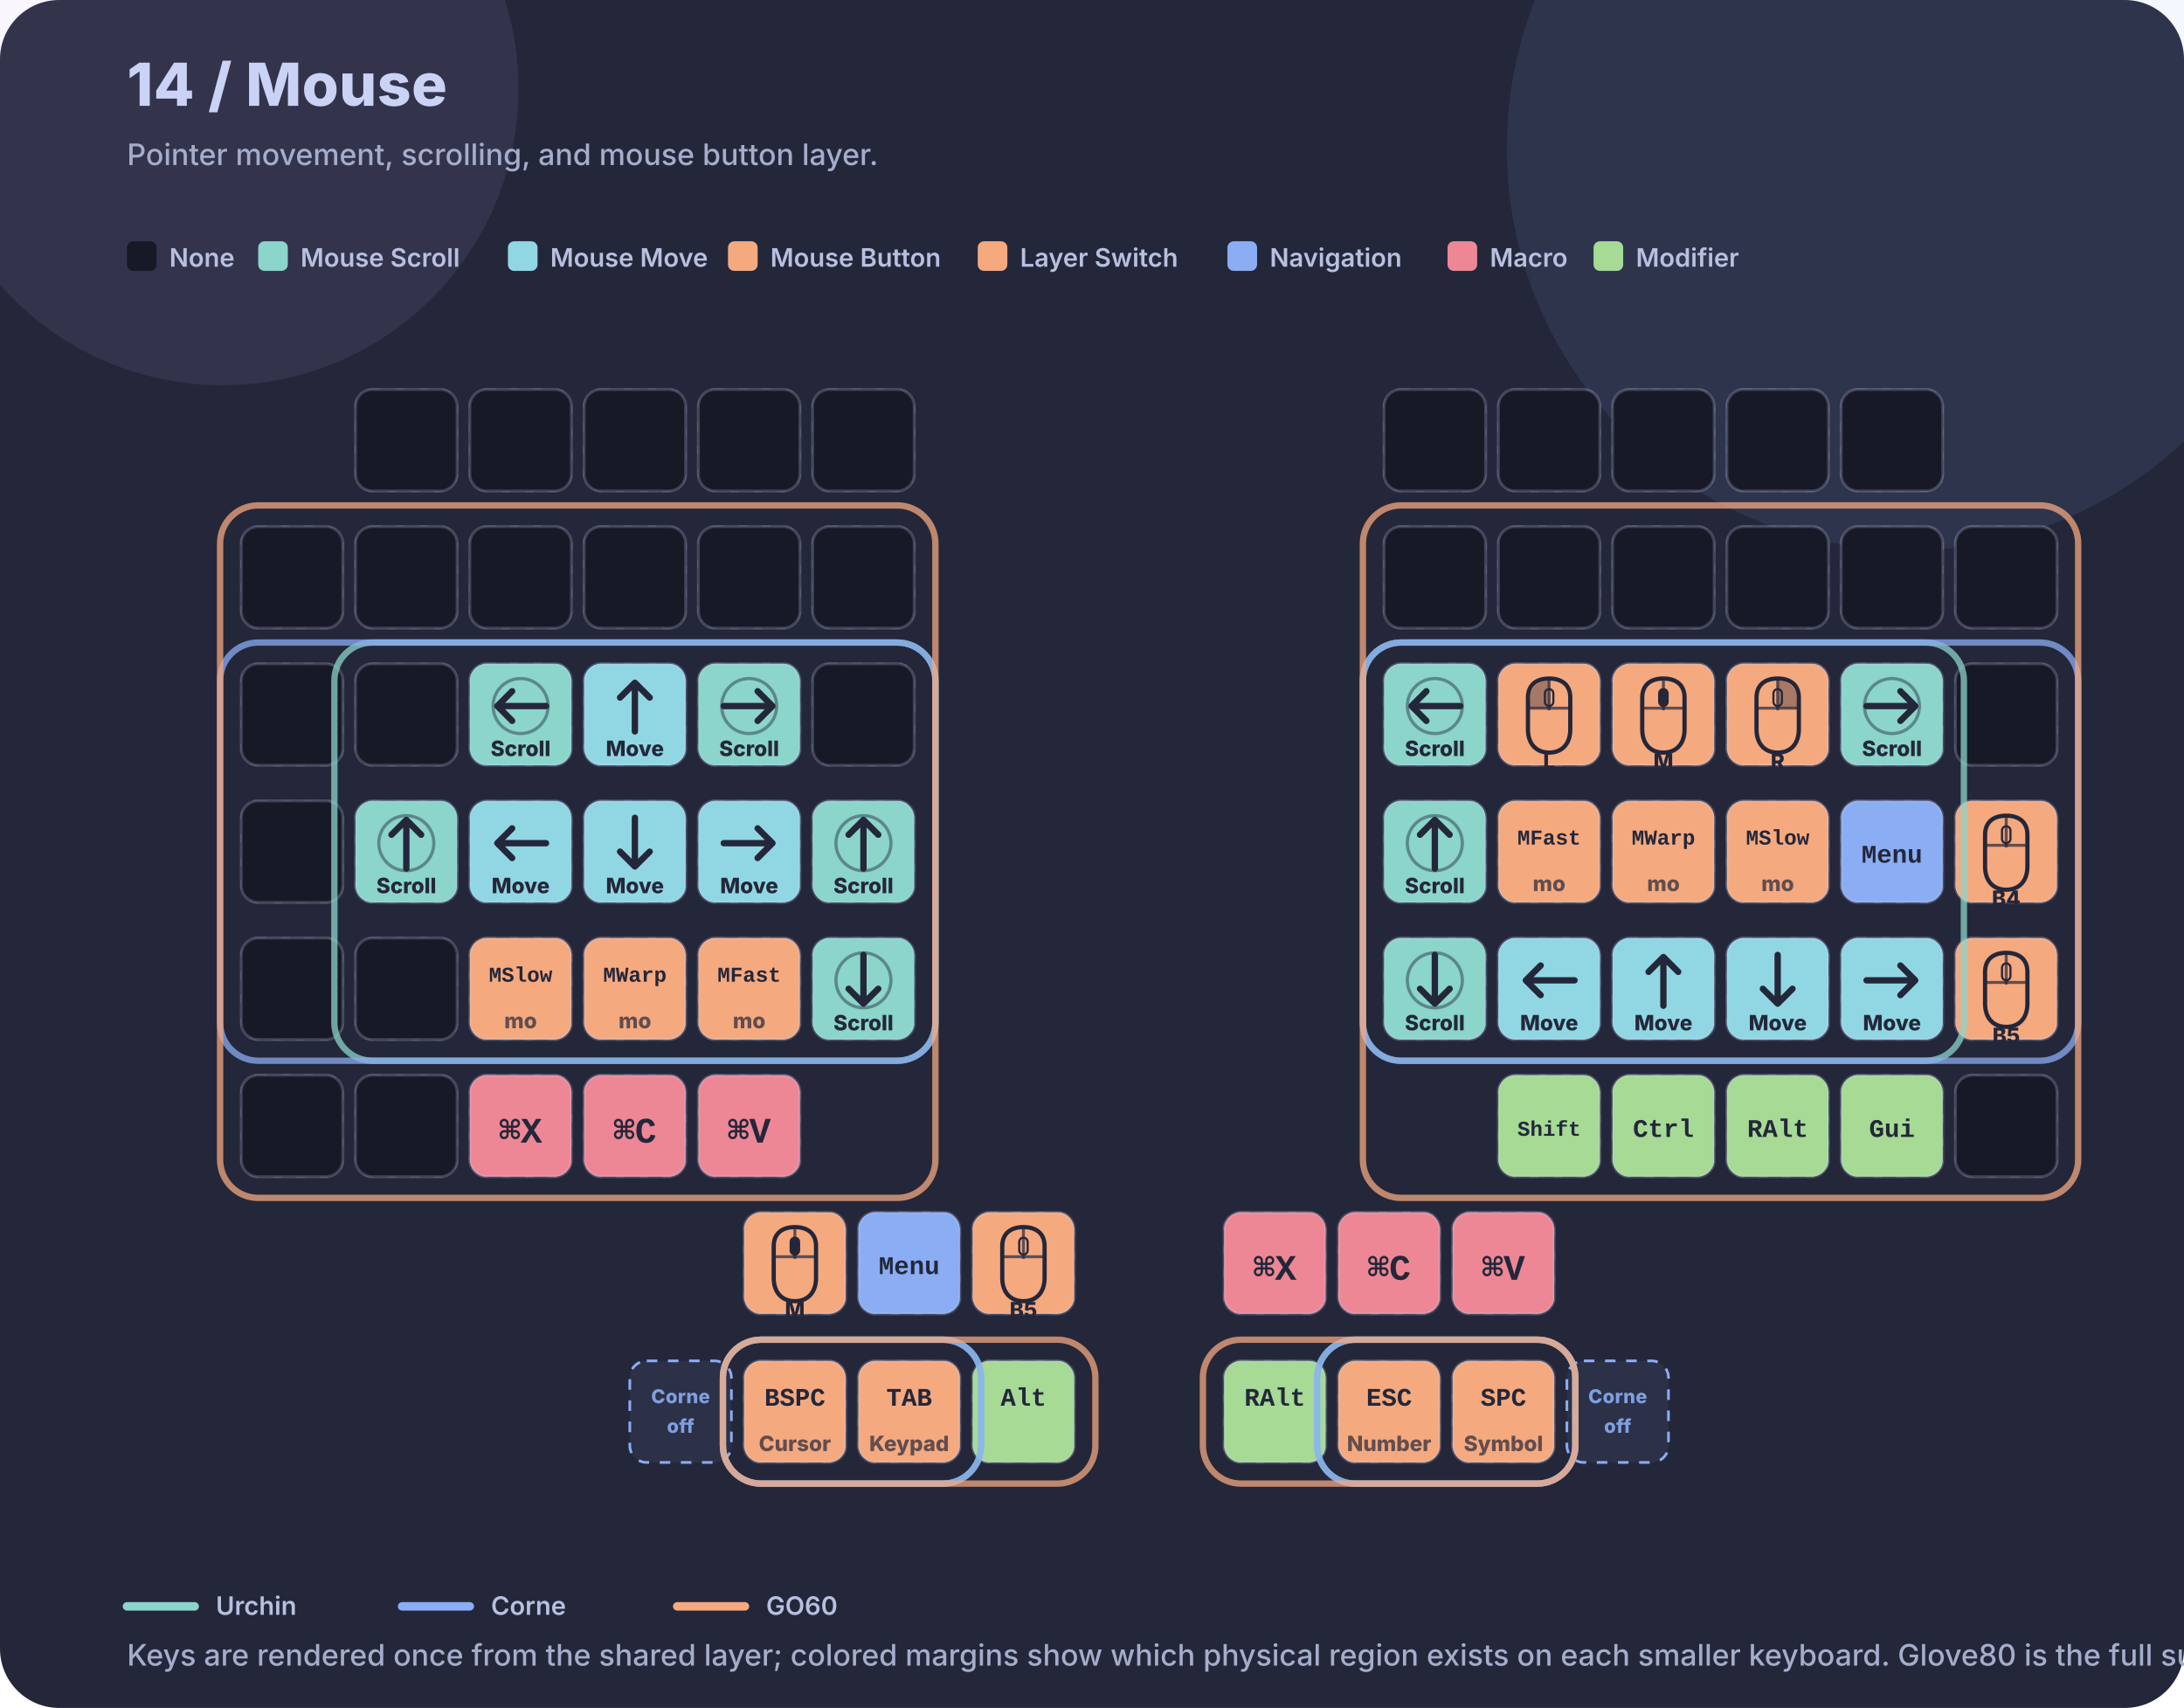
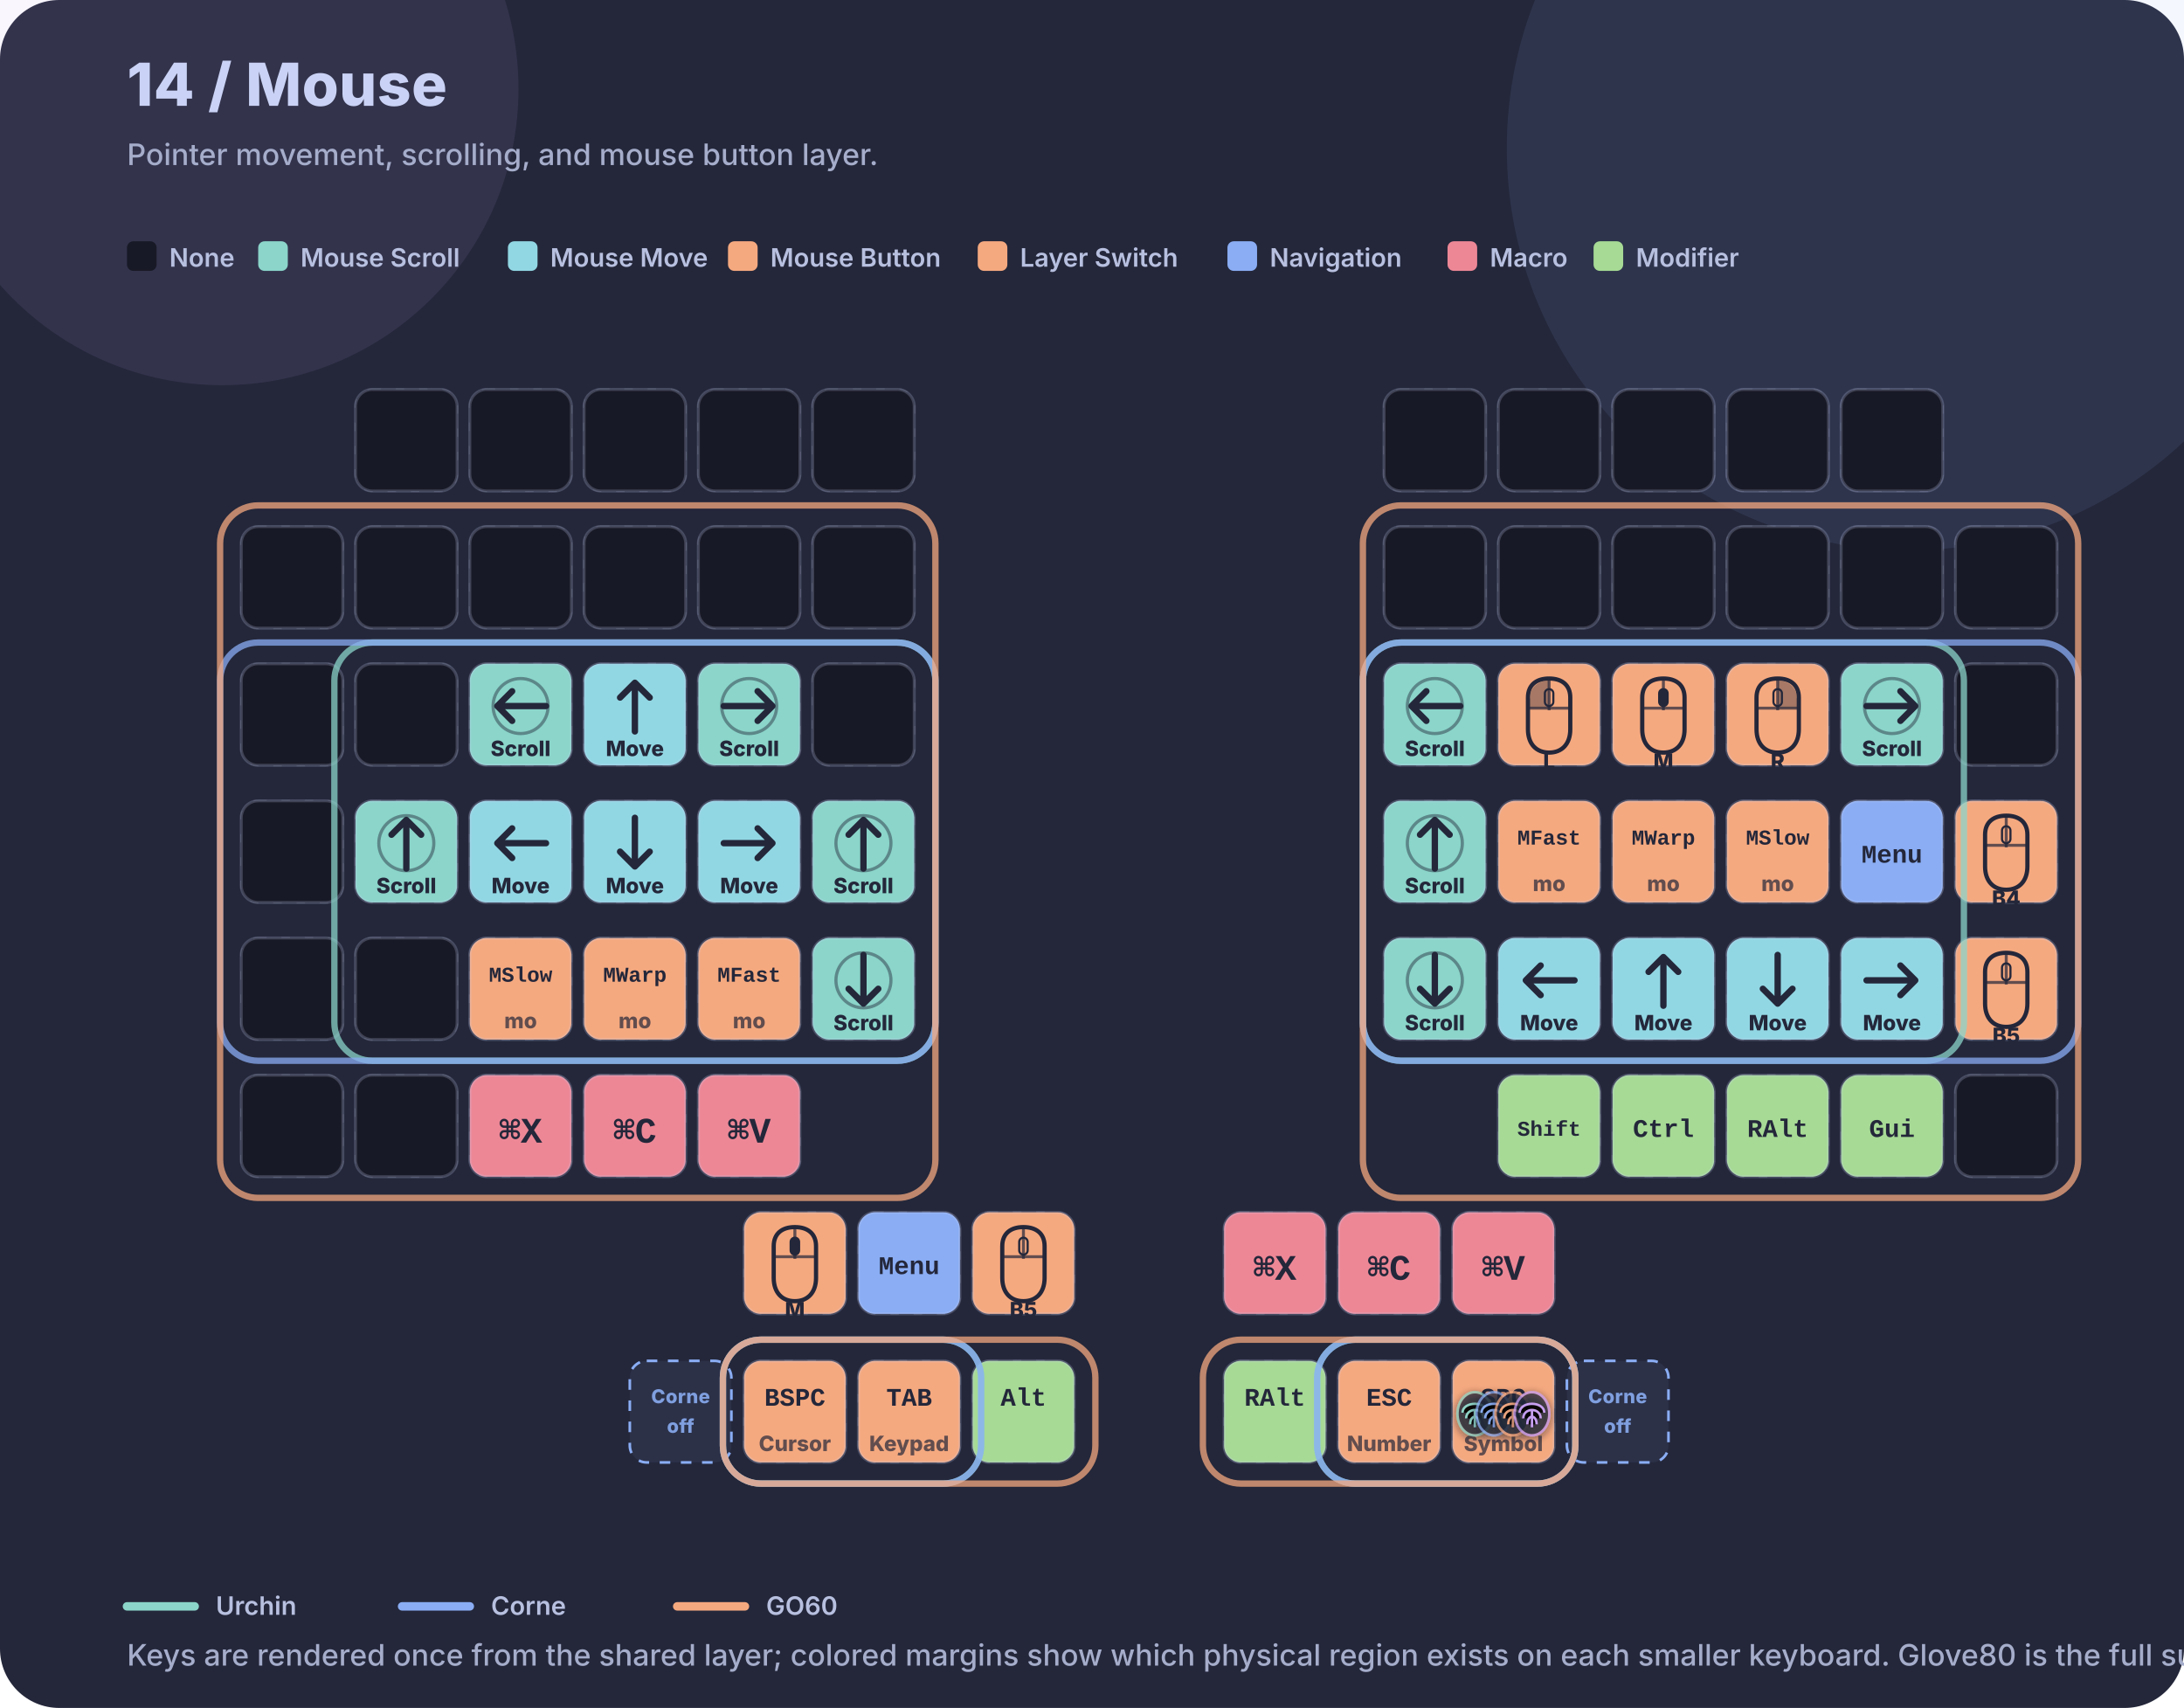
<svg xmlns="http://www.w3.org/2000/svg" width="1032" height="807" viewBox="0 0 1032 807" role="img" aria-labelledby="title desc">
  <style>
    .title { font: 800 28px Inter, Avenir Next, Segoe UI, sans-serif; fill: #cad3f5; letter-spacing: .2px; }
    .subtitle { font: 500 14px Inter, Avenir Next, Segoe UI, sans-serif; fill: #a5adcb; }
    .legend-text { font: 600 12px Inter, Avenir Next, Segoe UI, sans-serif; fill: #b8c0e0; }
    .tap { font-family: Berkeley Mono, SFMono-Regular, Consolas, Liberation Mono, monospace; font-weight: 800; text-anchor: middle; dominant-baseline: central; }
    .tap.transparent { font-size: 16px; fill: #6e738d; }
    .hold { font: 800 10px Inter, Avenir Next, Segoe UI, sans-serif; text-anchor: middle; dominant-baseline: central; }
    .key { stroke: rgba(202,211,245,.22); stroke-width: 1.4; }
    .ghost-key { fill: transparent; stroke: rgba(202,211,245,.13); stroke-width: 1; stroke-dasharray: 4 7; }
    .corne-disabled-thumb rect { fill: rgba(138,173,244,.08); stroke: #8aadf4; stroke-width: 1.25; stroke-dasharray: 5 5; }
    .corne-disabled-thumb text { font: 800 9px Inter, Avenir Next, Segoe UI, sans-serif; fill: #8aadf4; text-anchor: middle; letter-spacing: .15px; opacity: .88; }
    .keyboard-boundary { fill: transparent; stroke-width: 3; opacity: .74; }
    .layer-activator { opacity: .96; filter: drop-shadow(0 1px 2px rgba(24,25,38,.8)); }
    .layer-activator * { stroke: #24273a; stroke-width: 1.15; }
    .outline-legend-line { stroke-width: 4; stroke-linecap: round; }
    .shortcut path { fill: none; stroke: #8bd5ca; stroke-width: 1.2; opacity: .62; stroke-linecap: round; }
    .shortcut circle { fill: #8bd5ca; stroke: #24273a; stroke-width: 1.5; }
    .shortcut rect { fill: #181926; stroke: #8bd5ca; stroke-width: 1.2; }
    .shortcut text { font: 800 11px Inter, Avenir Next, Segoe UI, sans-serif; fill: #cad3f5; text-anchor: middle; letter-spacing: .2px; }
  </style>
  <rect x="0" y="0" width="1032" height="807" rx="28" fill="#24273a" />
  <circle cx="105" cy="42" r="140" fill="#c6a0f6" opacity="0.10" />
  <circle cx="902" cy="70" r="190" fill="#8aadf4" opacity="0.10" />
  <text x="60" y="50" class="title">14 / Mouse</text>
  <text x="60" y="78" class="subtitle">Pointer movement, scrolling, and mouse button layer.</text>
  <rect x="60" y="114" width="14" height="14" rx="3" fill="#181926" />
  <text x="80" y="126" class="legend-text">None</text>
  <rect x="122" y="114" width="14" height="14" rx="3" fill="#8bd5ca" />
  <text x="142" y="126" class="legend-text">Mouse Scroll</text>
  <rect x="240" y="114" width="14" height="14" rx="3" fill="#91d7e3" />
  <text x="260" y="126" class="legend-text">Mouse Move</text>
  <rect x="344" y="114" width="14" height="14" rx="3" fill="#f5a97f" />
  <text x="364" y="126" class="legend-text">Mouse Button</text>
  <rect x="462" y="114" width="14" height="14" rx="3" fill="#f5a97f" />
  <text x="482" y="126" class="legend-text">Layer Switch</text>
  <rect x="580" y="114" width="14" height="14" rx="3" fill="#8aadf4" />
  <text x="600" y="126" class="legend-text">Navigation</text>
  <rect x="684" y="114" width="14" height="14" rx="3" fill="#ed8796" />
  <text x="704" y="126" class="legend-text">Macro</text>
  <rect x="753" y="114" width="14" height="14" rx="3" fill="#a6da95" />
  <text x="773" y="126" class="legend-text">Modifier</text>
  <g transform="translate(60 184)">
    <rect class="ghost-key" x="108" y="0" width="48" height="48" rx="8" />
    <rect class="ghost-key" x="162" y="0" width="48" height="48" rx="8" />
    <rect class="ghost-key" x="216" y="0" width="48" height="48" rx="8" />
    <rect class="ghost-key" x="270" y="0" width="48" height="48" rx="8" />
    <rect class="ghost-key" x="324" y="0" width="48" height="48" rx="8" />
    <rect class="ghost-key" x="594" y="0" width="48" height="48" rx="8" />
    <rect class="ghost-key" x="648" y="0" width="48" height="48" rx="8" />
    <rect class="ghost-key" x="702" y="0" width="48" height="48" rx="8" />
    <rect class="ghost-key" x="756" y="0" width="48" height="48" rx="8" />
    <rect class="ghost-key" x="810" y="0" width="48" height="48" rx="8" />
    <rect class="ghost-key" x="54" y="64.8" width="48" height="48" rx="8" />
    <rect class="ghost-key" x="108" y="64.8" width="48" height="48" rx="8" />
    <rect class="ghost-key" x="162" y="64.8" width="48" height="48" rx="8" />
    <rect class="ghost-key" x="216" y="64.8" width="48" height="48" rx="8" />
    <rect class="ghost-key" x="270" y="64.8" width="48" height="48" rx="8" />
    <rect class="ghost-key" x="324" y="64.8" width="48" height="48" rx="8" />
    <rect class="ghost-key" x="594" y="64.8" width="48" height="48" rx="8" />
    <rect class="ghost-key" x="648" y="64.8" width="48" height="48" rx="8" />
    <rect class="ghost-key" x="702" y="64.8" width="48" height="48" rx="8" />
    <rect class="ghost-key" x="756" y="64.8" width="48" height="48" rx="8" />
    <rect class="ghost-key" x="810" y="64.8" width="48" height="48" rx="8" />
    <rect class="ghost-key" x="864" y="64.8" width="48" height="48" rx="8" />
    <rect class="ghost-key" x="54" y="129.6" width="48" height="48" rx="8" />
    <rect class="ghost-key" x="108" y="129.6" width="48" height="48" rx="8" />
    <rect class="ghost-key" x="162" y="129.6" width="48" height="48" rx="8" />
    <rect class="ghost-key" x="216" y="129.6" width="48" height="48" rx="8" />
    <rect class="ghost-key" x="270" y="129.6" width="48" height="48" rx="8" />
    <rect class="ghost-key" x="324" y="129.6" width="48" height="48" rx="8" />
    <rect class="ghost-key" x="594" y="129.6" width="48" height="48" rx="8" />
    <rect class="ghost-key" x="648" y="129.6" width="48" height="48" rx="8" />
    <rect class="ghost-key" x="702" y="129.6" width="48" height="48" rx="8" />
    <rect class="ghost-key" x="756" y="129.6" width="48" height="48" rx="8" />
    <rect class="ghost-key" x="810" y="129.6" width="48" height="48" rx="8" />
    <rect class="ghost-key" x="864" y="129.6" width="48" height="48" rx="8" />
    <rect class="ghost-key" x="54" y="194.4" width="48" height="48" rx="8" />
    <rect class="ghost-key" x="108" y="194.4" width="48" height="48" rx="8" />
    <rect class="ghost-key" x="162" y="194.4" width="48" height="48" rx="8" />
    <rect class="ghost-key" x="216" y="194.4" width="48" height="48" rx="8" />
    <rect class="ghost-key" x="270" y="194.4" width="48" height="48" rx="8" />
    <rect class="ghost-key" x="324" y="194.4" width="48" height="48" rx="8" />
    <rect class="ghost-key" x="594" y="194.4" width="48" height="48" rx="8" />
    <rect class="ghost-key" x="648" y="194.4" width="48" height="48" rx="8" />
    <rect class="ghost-key" x="702" y="194.4" width="48" height="48" rx="8" />
    <rect class="ghost-key" x="756" y="194.4" width="48" height="48" rx="8" />
    <rect class="ghost-key" x="810" y="194.4" width="48" height="48" rx="8" />
    <rect class="ghost-key" x="864" y="194.4" width="48" height="48" rx="8" />
    <rect class="ghost-key" x="54" y="259.2" width="48" height="48" rx="8" />
    <rect class="ghost-key" x="108" y="259.2" width="48" height="48" rx="8" />
    <rect class="ghost-key" x="162" y="259.2" width="48" height="48" rx="8" />
    <rect class="ghost-key" x="216" y="259.2" width="48" height="48" rx="8" />
    <rect class="ghost-key" x="270" y="259.2" width="48" height="48" rx="8" />
    <rect class="ghost-key" x="324" y="259.2" width="48" height="48" rx="8" />
    <rect class="ghost-key" x="291.6" y="388.8" width="48" height="48" rx="8" />
    <rect class="ghost-key" x="345.6" y="388.8" width="48" height="48" rx="8" />
    <rect class="ghost-key" x="399.6" y="388.8" width="48" height="48" rx="8" />
    <rect class="ghost-key" x="518.4" y="388.8" width="48" height="48" rx="8" />
    <rect class="ghost-key" x="572.4" y="388.8" width="48" height="48" rx="8" />
    <rect class="ghost-key" x="626.4" y="388.8" width="48" height="48" rx="8" />
    <rect class="ghost-key" x="594" y="259.2" width="48" height="48" rx="8" />
    <rect class="ghost-key" x="648" y="259.2" width="48" height="48" rx="8" />
    <rect class="ghost-key" x="702" y="259.2" width="48" height="48" rx="8" />
    <rect class="ghost-key" x="756" y="259.2" width="48" height="48" rx="8" />
    <rect class="ghost-key" x="810" y="259.2" width="48" height="48" rx="8" />
    <rect class="ghost-key" x="864" y="259.2" width="48" height="48" rx="8" />
    <rect class="ghost-key" x="54" y="324" width="48" height="48" rx="8" />
    <rect class="ghost-key" x="108" y="324" width="48" height="48" rx="8" />
    <rect class="ghost-key" x="162" y="324" width="48" height="48" rx="8" />
    <rect class="ghost-key" x="216" y="324" width="48" height="48" rx="8" />
    <rect class="ghost-key" x="270" y="324" width="48" height="48" rx="8" />
    <rect class="ghost-key" x="291.6" y="459" width="48" height="48" rx="8" />
    <rect class="ghost-key" x="345.6" y="459" width="48" height="48" rx="8" />
    <rect class="ghost-key" x="399.6" y="459" width="48" height="48" rx="8" />
    <rect class="ghost-key" x="518.4" y="459" width="48" height="48" rx="8" />
    <rect class="ghost-key" x="572.4" y="459" width="48" height="48" rx="8" />
    <rect class="ghost-key" x="626.4" y="459" width="48" height="48" rx="8" />
    <rect class="ghost-key" x="648" y="324" width="48" height="48" rx="8" />
    <rect class="ghost-key" x="702" y="324" width="48" height="48" rx="8" />
    <rect class="ghost-key" x="756" y="324" width="48" height="48" rx="8" />
    <rect class="ghost-key" x="810" y="324" width="48" height="48" rx="8" />
    <rect class="ghost-key" x="864" y="324" width="48" height="48" rx="8" />
    <g class="corne-disabled-thumb" aria-label="Corne disabled thumb key">
      <rect x="237.6" y="459" width="48" height="48" rx="8" />
      <text x="261.6" y="479">Corne</text>
      <text x="261.6" y="493">off</text>
    </g>
    <g class="corne-disabled-thumb" aria-label="Corne disabled thumb key">
      <rect x="680.4" y="459" width="48" height="48" rx="8" />
      <text x="704.4" y="479">Corne</text>
      <text x="704.4" y="493">off</text>
    </g>
    <rect class="key" x="108" y="0" width="48" height="48" rx="8" fill="#181926" />
    <rect class="key" x="162" y="0" width="48" height="48" rx="8" fill="#181926" />
    <rect class="key" x="216" y="0" width="48" height="48" rx="8" fill="#181926" />
    <rect class="key" x="270" y="0" width="48" height="48" rx="8" fill="#181926" />
    <rect class="key" x="324" y="0" width="48" height="48" rx="8" fill="#181926" />
    <rect class="key" x="594" y="0" width="48" height="48" rx="8" fill="#181926" />
    <rect class="key" x="648" y="0" width="48" height="48" rx="8" fill="#181926" />
    <rect class="key" x="702" y="0" width="48" height="48" rx="8" fill="#181926" />
    <rect class="key" x="756" y="0" width="48" height="48" rx="8" fill="#181926" />
    <rect class="key" x="810" y="0" width="48" height="48" rx="8" fill="#181926" />
    <rect class="key" x="54" y="64.8" width="48" height="48" rx="8" fill="#181926" />
    <rect class="key" x="108" y="64.8" width="48" height="48" rx="8" fill="#181926" />
    <rect class="key" x="162" y="64.8" width="48" height="48" rx="8" fill="#181926" />
    <rect class="key" x="216" y="64.8" width="48" height="48" rx="8" fill="#181926" />
    <rect class="key" x="270" y="64.8" width="48" height="48" rx="8" fill="#181926" />
    <rect class="key" x="324" y="64.8" width="48" height="48" rx="8" fill="#181926" />
    <rect class="key" x="594" y="64.8" width="48" height="48" rx="8" fill="#181926" />
    <rect class="key" x="648" y="64.8" width="48" height="48" rx="8" fill="#181926" />
    <rect class="key" x="702" y="64.8" width="48" height="48" rx="8" fill="#181926" />
    <rect class="key" x="756" y="64.8" width="48" height="48" rx="8" fill="#181926" />
    <rect class="key" x="810" y="64.8" width="48" height="48" rx="8" fill="#181926" />
    <rect class="key" x="864" y="64.8" width="48" height="48" rx="8" fill="#181926" />
    <rect class="key" x="54" y="129.6" width="48" height="48" rx="8" fill="#181926" />
    <rect class="key" x="108" y="129.6" width="48" height="48" rx="8" fill="#181926" />
    <rect class="key" x="162" y="129.6" width="48" height="48" rx="8" fill="#8bd5ca" />
    <circle cx="186" cy="149.6" r="13" fill="none" stroke="#24273a" stroke-width="1.5" opacity="0.45" />
    <path d="M 198 149.6 L 175 149.6 M 182 142.6 L 175 149.6 L 182 156.6" fill="none" stroke="#24273a" stroke-width="3" stroke-linecap="round" stroke-linejoin="round" />
    <text x="186" y="169.6" class="hold" style="fill:#24273a">Scroll</text>
    <rect class="key" x="216" y="129.6" width="48" height="48" rx="8" fill="#91d7e3" />
    <path d="M 240 161.6 L 240 138.6 M 233 145.6 L 240 138.6 L 247 145.6" fill="none" stroke="#24273a" stroke-width="3" stroke-linecap="round" stroke-linejoin="round" />
    <text x="240" y="169.6" class="hold" style="fill:#24273a">Move</text>
    <rect class="key" x="270" y="129.6" width="48" height="48" rx="8" fill="#8bd5ca" />
    <circle cx="294" cy="149.6" r="13" fill="none" stroke="#24273a" stroke-width="1.5" opacity="0.45" />
    <path d="M 282 149.6 L 305 149.6 M 298 142.6 L 305 149.6 L 298 156.6" fill="none" stroke="#24273a" stroke-width="3" stroke-linecap="round" stroke-linejoin="round" />
    <text x="294" y="169.6" class="hold" style="fill:#24273a">Scroll</text>
    <rect class="key" x="324" y="129.6" width="48" height="48" rx="8" fill="#181926" />
    <rect class="key" x="594" y="129.6" width="48" height="48" rx="8" fill="#8bd5ca" />
    <circle cx="618" cy="149.6" r="13" fill="none" stroke="#24273a" stroke-width="1.5" opacity="0.45" />
    <path d="M 630 149.6 L 607 149.6 M 614 142.6 L 607 149.6 L 614 156.6" fill="none" stroke="#24273a" stroke-width="3" stroke-linecap="round" stroke-linejoin="round" />
    <text x="618" y="169.6" class="hold" style="fill:#24273a">Scroll</text>
    <rect class="key" x="648" y="129.6" width="48" height="48" rx="8" fill="#f5a97f" />
    <g>
      <path d="M 662 145.6 C 662 139.6, 666 136.6, 672 136.6 C 678 136.6, 682 139.6, 682 145.6 L 682 160.6 C 682 167.6, 678 171.6, 672 171.6 C 666 171.6, 662 167.6, 662 160.6 Z" fill="none" stroke="#24273a" stroke-width="2" />
      <path d="M 672 136.6 L 672 151.6" stroke="#24273a" stroke-width="1.4" opacity="0.7" />
      <path d="M 662 150.6 L 682 150.6" stroke="#24273a" stroke-width="1.4" opacity="0.7" />
      <path d="M 663 145.6 C 663 140.6, 667 137.6, 672 137.6 L 672 150.6 L 662 150.6 Z" fill="#24273a" opacity="0.38" />
      <path d="M 672 137.6 C 677 137.6, 681 140.6, 681 145.6 L 682 150.6 L 672 150.6 Z" fill="none" opacity="0.38" />
      <rect x="670" y="141.6" width="4" height="8" rx="2" fill="none" stroke="#24273a" stroke-width="1" />
      <text x="672" y="175.6" class="hold" style="fill:#24273a">L</text>
    </g>
    <rect class="key" x="702" y="129.6" width="48" height="48" rx="8" fill="#f5a97f" />
    <g>
      <path d="M 716 145.6 C 716 139.6, 720 136.6, 726 136.6 C 732 136.6, 736 139.6, 736 145.6 L 736 160.6 C 736 167.6, 732 171.6, 726 171.6 C 720 171.6, 716 167.6, 716 160.6 Z" fill="none" stroke="#24273a" stroke-width="2" />
      <path d="M 726 136.6 L 726 151.6" stroke="#24273a" stroke-width="1.4" opacity="0.7" />
      <path d="M 716 150.6 L 736 150.6" stroke="#24273a" stroke-width="1.4" opacity="0.7" />
      <path d="M 717 145.6 C 717 140.6, 721 137.6, 726 137.6 L 726 150.6 L 716 150.6 Z" fill="none" opacity="0.38" />
      <path d="M 726 137.6 C 731 137.6, 735 140.6, 735 145.6 L 736 150.6 L 726 150.6 Z" fill="none" opacity="0.38" />
      <rect x="724" y="141.6" width="4" height="8" rx="2" fill="#24273a" stroke="#24273a" stroke-width="1" />
      <text x="726" y="175.6" class="hold" style="fill:#24273a">M</text>
    </g>
    <rect class="key" x="756" y="129.6" width="48" height="48" rx="8" fill="#f5a97f" />
    <g>
      <path d="M 770 145.6 C 770 139.6, 774 136.6, 780 136.6 C 786 136.6, 790 139.6, 790 145.6 L 790 160.6 C 790 167.6, 786 171.6, 780 171.6 C 774 171.6, 770 167.6, 770 160.6 Z" fill="none" stroke="#24273a" stroke-width="2" />
      <path d="M 780 136.6 L 780 151.6" stroke="#24273a" stroke-width="1.4" opacity="0.7" />
      <path d="M 770 150.6 L 790 150.6" stroke="#24273a" stroke-width="1.4" opacity="0.7" />
      <path d="M 771 145.6 C 771 140.6, 775 137.6, 780 137.6 L 780 150.6 L 770 150.6 Z" fill="none" opacity="0.38" />
      <path d="M 780 137.6 C 785 137.6, 789 140.6, 789 145.6 L 790 150.6 L 780 150.6 Z" fill="#24273a" opacity="0.38" />
      <rect x="778" y="141.6" width="4" height="8" rx="2" fill="none" stroke="#24273a" stroke-width="1" />
      <text x="780" y="175.6" class="hold" style="fill:#24273a">R</text>
    </g>
    <rect class="key" x="810" y="129.6" width="48" height="48" rx="8" fill="#8bd5ca" />
    <circle cx="834" cy="149.6" r="13" fill="none" stroke="#24273a" stroke-width="1.5" opacity="0.45" />
    <path d="M 822 149.6 L 845 149.6 M 838 142.6 L 845 149.6 L 838 156.6" fill="none" stroke="#24273a" stroke-width="3" stroke-linecap="round" stroke-linejoin="round" />
    <text x="834" y="169.6" class="hold" style="fill:#24273a">Scroll</text>
    <rect class="key" x="864" y="129.6" width="48" height="48" rx="8" fill="#181926" />
    <rect class="key" x="54" y="194.4" width="48" height="48" rx="8" fill="#181926" />
    <rect class="key" x="108" y="194.4" width="48" height="48" rx="8" fill="#8bd5ca" />
    <circle cx="132" cy="214.4" r="13" fill="none" stroke="#24273a" stroke-width="1.5" opacity="0.45" />
    <path d="M 132 226.4 L 132 203.4 M 125 210.4 L 132 203.4 L 139 210.4" fill="none" stroke="#24273a" stroke-width="3" stroke-linecap="round" stroke-linejoin="round" />
    <text x="132" y="234.4" class="hold" style="fill:#24273a">Scroll</text>
    <rect class="key" x="162" y="194.4" width="48" height="48" rx="8" fill="#91d7e3" />
    <path d="M 198 214.4 L 175 214.4 M 182 207.4 L 175 214.4 L 182 221.4" fill="none" stroke="#24273a" stroke-width="3" stroke-linecap="round" stroke-linejoin="round" />
    <text x="186" y="234.4" class="hold" style="fill:#24273a">Move</text>
    <rect class="key" x="216" y="194.4" width="48" height="48" rx="8" fill="#91d7e3" />
    <path d="M 240 202.4 L 240 225.4 M 233 218.4 L 240 225.4 L 247 218.4" fill="none" stroke="#24273a" stroke-width="3" stroke-linecap="round" stroke-linejoin="round" />
    <text x="240" y="234.4" class="hold" style="fill:#24273a">Move</text>
    <rect class="key" x="270" y="194.4" width="48" height="48" rx="8" fill="#91d7e3" />
    <path d="M 282 214.4 L 305 214.4 M 298 207.4 L 305 214.4 L 298 221.4" fill="none" stroke="#24273a" stroke-width="3" stroke-linecap="round" stroke-linejoin="round" />
    <text x="294" y="234.4" class="hold" style="fill:#24273a">Move</text>
    <rect class="key" x="324" y="194.4" width="48" height="48" rx="8" fill="#8bd5ca" />
    <circle cx="348" cy="214.4" r="13" fill="none" stroke="#24273a" stroke-width="1.5" opacity="0.45" />
    <path d="M 348 226.4 L 348 203.4 M 341 210.4 L 348 203.4 L 355 210.4" fill="none" stroke="#24273a" stroke-width="3" stroke-linecap="round" stroke-linejoin="round" />
    <text x="348" y="234.4" class="hold" style="fill:#24273a">Scroll</text>
    <rect class="key" x="594" y="194.4" width="48" height="48" rx="8" fill="#8bd5ca" />
    <circle cx="618" cy="214.4" r="13" fill="none" stroke="#24273a" stroke-width="1.5" opacity="0.45" />
    <path d="M 618 226.4 L 618 203.4 M 611 210.4 L 618 203.4 L 625 210.4" fill="none" stroke="#24273a" stroke-width="3" stroke-linecap="round" stroke-linejoin="round" />
    <text x="618" y="234.4" class="hold" style="fill:#24273a">Scroll</text>
    <rect class="key" x="648" y="194.4" width="48" height="48" rx="8" fill="#f5a97f" />
    <text x="672" y="212.4" class="tap" style="font-size:10px;fill:#24273a">MFast</text>
    <text x="672" y="233.4" class="hold" style="fill:rgba(36,39,58,0.70)">mo</text>
    <rect class="key" x="702" y="194.4" width="48" height="48" rx="8" fill="#f5a97f" />
    <text x="726" y="212.4" class="tap" style="font-size:10px;fill:#24273a">MWarp</text>
    <text x="726" y="233.4" class="hold" style="fill:rgba(36,39,58,0.70)">mo</text>
    <rect class="key" x="756" y="194.4" width="48" height="48" rx="8" fill="#f5a97f" />
    <text x="780" y="212.4" class="tap" style="font-size:10px;fill:#24273a">MSlow</text>
    <text x="780" y="233.4" class="hold" style="fill:rgba(36,39,58,0.70)">mo</text>
    <rect class="key" x="810" y="194.4" width="48" height="48" rx="8" fill="#8aadf4" />
    <text x="834" y="220.4" class="tap" style="font-size:12px;fill:#24273a">Menu</text>
    <rect class="key" x="864" y="194.4" width="48" height="48" rx="8" fill="#f5a97f" />
    <g>
      <path d="M 878 210.4 C 878 204.4, 882 201.4, 888 201.4 C 894 201.4, 898 204.4, 898 210.4 L 898 225.4 C 898 232.4, 894 236.4, 888 236.4 C 882 236.4, 878 232.4, 878 225.4 Z" fill="none" stroke="#24273a" stroke-width="2" />
      <path d="M 888 201.4 L 888 216.4" stroke="#24273a" stroke-width="1.4" opacity="0.7" />
      <path d="M 878 215.4 L 898 215.4" stroke="#24273a" stroke-width="1.4" opacity="0.7" />
      <path d="M 879 210.4 C 879 205.4, 883 202.4, 888 202.4 L 888 215.4 L 878 215.4 Z" fill="none" opacity="0.38" />
      <path d="M 888 202.4 C 893 202.4, 897 205.4, 897 210.4 L 898 215.4 L 888 215.4 Z" fill="none" opacity="0.38" />
      <rect x="886" y="206.4" width="4" height="8" rx="2" fill="none" stroke="#24273a" stroke-width="1" />
      <text x="888" y="240.4" class="hold" style="fill:#24273a">B4</text>
    </g>
    <rect class="key" x="54" y="259.2" width="48" height="48" rx="8" fill="#181926" />
    <rect class="key" x="108" y="259.2" width="48" height="48" rx="8" fill="#181926" />
    <rect class="key" x="162" y="259.2" width="48" height="48" rx="8" fill="#f5a97f" />
    <text x="186" y="277.2" class="tap" style="font-size:10px;fill:#24273a">MSlow</text>
    <text x="186" y="298.2" class="hold" style="fill:rgba(36,39,58,0.70)">mo</text>
    <rect class="key" x="216" y="259.2" width="48" height="48" rx="8" fill="#f5a97f" />
    <text x="240" y="277.2" class="tap" style="font-size:10px;fill:#24273a">MWarp</text>
    <text x="240" y="298.2" class="hold" style="fill:rgba(36,39,58,0.70)">mo</text>
    <rect class="key" x="270" y="259.2" width="48" height="48" rx="8" fill="#f5a97f" />
    <text x="294" y="277.2" class="tap" style="font-size:10px;fill:#24273a">MFast</text>
    <text x="294" y="298.2" class="hold" style="fill:rgba(36,39,58,0.70)">mo</text>
    <rect class="key" x="324" y="259.2" width="48" height="48" rx="8" fill="#8bd5ca" />
    <circle cx="348" cy="279.2" r="13" fill="none" stroke="#24273a" stroke-width="1.5" opacity="0.45" />
    <path d="M 348 267.2 L 348 290.2 M 341 283.2 L 348 290.2 L 355 283.2" fill="none" stroke="#24273a" stroke-width="3" stroke-linecap="round" stroke-linejoin="round" />
    <text x="348" y="299.2" class="hold" style="fill:#24273a">Scroll</text>
    <rect class="key" x="291.6" y="388.8" width="48" height="48" rx="8" fill="#f5a97f" />
    <g>
      <path d="M 305.6 404.8 C 305.6 398.8, 309.6 395.8, 315.6 395.8 C 321.6 395.8, 325.6 398.8, 325.6 404.8 L 325.6 419.8 C 325.6 426.8, 321.6 430.8, 315.6 430.8 C 309.6 430.8, 305.6 426.8, 305.6 419.8 Z" fill="none" stroke="#24273a" stroke-width="2" />
      <path d="M 315.6 395.8 L 315.6 410.8" stroke="#24273a" stroke-width="1.4" opacity="0.7" />
      <path d="M 305.6 409.8 L 325.6 409.8" stroke="#24273a" stroke-width="1.4" opacity="0.7" />
      <path d="M 306.6 404.8 C 306.6 399.8, 310.6 396.8, 315.6 396.8 L 315.6 409.8 L 305.6 409.8 Z" fill="none" opacity="0.38" />
      <path d="M 315.6 396.8 C 320.6 396.8, 324.6 399.8, 324.6 404.8 L 325.6 409.8 L 315.6 409.8 Z" fill="none" opacity="0.38" />
      <rect x="313.6" y="400.8" width="4" height="8" rx="2" fill="#24273a" stroke="#24273a" stroke-width="1" />
      <text x="315.6" y="434.8" class="hold" style="fill:#24273a">M</text>
    </g>
    <rect class="key" x="345.6" y="388.8" width="48" height="48" rx="8" fill="#8aadf4" />
    <text x="369.6" y="414.8" class="tap" style="font-size:12px;fill:#24273a">Menu</text>
    <rect class="key" x="399.6" y="388.8" width="48" height="48" rx="8" fill="#f5a97f" />
    <g>
      <path d="M 413.6 404.8 C 413.6 398.8, 417.6 395.8, 423.6 395.8 C 429.6 395.8, 433.6 398.8, 433.6 404.8 L 433.6 419.8 C 433.6 426.8, 429.6 430.8, 423.6 430.8 C 417.6 430.8, 413.6 426.8, 413.6 419.8 Z" fill="none" stroke="#24273a" stroke-width="2" />
      <path d="M 423.6 395.8 L 423.6 410.8" stroke="#24273a" stroke-width="1.4" opacity="0.7" />
      <path d="M 413.6 409.8 L 433.6 409.8" stroke="#24273a" stroke-width="1.4" opacity="0.7" />
      <path d="M 414.6 404.8 C 414.6 399.8, 418.6 396.8, 423.6 396.8 L 423.6 409.8 L 413.6 409.8 Z" fill="none" opacity="0.38" />
      <path d="M 423.6 396.8 C 428.6 396.8, 432.6 399.8, 432.6 404.8 L 433.6 409.8 L 423.6 409.8 Z" fill="none" opacity="0.38" />
      <rect x="421.6" y="400.8" width="4" height="8" rx="2" fill="none" stroke="#24273a" stroke-width="1" />
      <text x="423.6" y="434.8" class="hold" style="fill:#24273a">B5</text>
    </g>
    <rect class="key" x="518.4" y="388.8" width="48" height="48" rx="8" fill="#ed8796" />
    <text x="542.4" y="414.8" class="tap" style="font-size:17px;fill:#24273a">⌘X</text>
    <rect class="key" x="572.4" y="388.8" width="48" height="48" rx="8" fill="#ed8796" />
    <text x="596.4" y="414.8" class="tap" style="font-size:17px;fill:#24273a">⌘C</text>
    <rect class="key" x="626.4" y="388.8" width="48" height="48" rx="8" fill="#ed8796" />
    <text x="650.4" y="414.8" class="tap" style="font-size:17px;fill:#24273a">⌘V</text>
    <rect class="key" x="594" y="259.2" width="48" height="48" rx="8" fill="#8bd5ca" />
    <circle cx="618" cy="279.2" r="13" fill="none" stroke="#24273a" stroke-width="1.5" opacity="0.45" />
    <path d="M 618 267.2 L 618 290.2 M 611 283.2 L 618 290.2 L 625 283.2" fill="none" stroke="#24273a" stroke-width="3" stroke-linecap="round" stroke-linejoin="round" />
    <text x="618" y="299.2" class="hold" style="fill:#24273a">Scroll</text>
    <rect class="key" x="648" y="259.2" width="48" height="48" rx="8" fill="#91d7e3" />
    <path d="M 684 279.2 L 661 279.2 M 668 272.2 L 661 279.2 L 668 286.2" fill="none" stroke="#24273a" stroke-width="3" stroke-linecap="round" stroke-linejoin="round" />
    <text x="672" y="299.2" class="hold" style="fill:#24273a">Move</text>
    <rect class="key" x="702" y="259.2" width="48" height="48" rx="8" fill="#91d7e3" />
    <path d="M 726 291.2 L 726 268.2 M 719 275.2 L 726 268.2 L 733 275.2" fill="none" stroke="#24273a" stroke-width="3" stroke-linecap="round" stroke-linejoin="round" />
    <text x="726" y="299.2" class="hold" style="fill:#24273a">Move</text>
    <rect class="key" x="756" y="259.2" width="48" height="48" rx="8" fill="#91d7e3" />
    <path d="M 780 267.2 L 780 290.2 M 773 283.2 L 780 290.2 L 787 283.2" fill="none" stroke="#24273a" stroke-width="3" stroke-linecap="round" stroke-linejoin="round" />
    <text x="780" y="299.2" class="hold" style="fill:#24273a">Move</text>
    <rect class="key" x="810" y="259.2" width="48" height="48" rx="8" fill="#91d7e3" />
    <path d="M 822 279.2 L 845 279.2 M 838 272.2 L 845 279.2 L 838 286.2" fill="none" stroke="#24273a" stroke-width="3" stroke-linecap="round" stroke-linejoin="round" />
    <text x="834" y="299.2" class="hold" style="fill:#24273a">Move</text>
    <rect class="key" x="864" y="259.2" width="48" height="48" rx="8" fill="#f5a97f" />
    <g>
      <path d="M 878 275.2 C 878 269.2, 882 266.2, 888 266.2 C 894 266.2, 898 269.2, 898 275.2 L 898 290.2 C 898 297.2, 894 301.2, 888 301.2 C 882 301.2, 878 297.2, 878 290.2 Z" fill="none" stroke="#24273a" stroke-width="2" />
      <path d="M 888 266.2 L 888 281.2" stroke="#24273a" stroke-width="1.4" opacity="0.7" />
      <path d="M 878 280.2 L 898 280.2" stroke="#24273a" stroke-width="1.4" opacity="0.7" />
      <path d="M 879 275.2 C 879 270.2, 883 267.2, 888 267.2 L 888 280.2 L 878 280.2 Z" fill="none" opacity="0.38" />
      <path d="M 888 267.2 C 893 267.2, 897 270.2, 897 275.2 L 898 280.2 L 888 280.2 Z" fill="none" opacity="0.38" />
      <rect x="886" y="271.2" width="4" height="8" rx="2" fill="none" stroke="#24273a" stroke-width="1" />
      <text x="888" y="305.2" class="hold" style="fill:#24273a">B5</text>
    </g>
    <rect class="key" x="54" y="324" width="48" height="48" rx="8" fill="#181926" />
    <rect class="key" x="108" y="324" width="48" height="48" rx="8" fill="#181926" />
    <rect class="key" x="162" y="324" width="48" height="48" rx="8" fill="#ed8796" />
    <text x="186" y="350" class="tap" style="font-size:17px;fill:#24273a">⌘X</text>
    <rect class="key" x="216" y="324" width="48" height="48" rx="8" fill="#ed8796" />
    <text x="240" y="350" class="tap" style="font-size:17px;fill:#24273a">⌘C</text>
    <rect class="key" x="270" y="324" width="48" height="48" rx="8" fill="#ed8796" />
    <text x="294" y="350" class="tap" style="font-size:17px;fill:#24273a">⌘V</text>
    <rect class="key" x="291.6" y="459" width="48" height="48" rx="8" fill="#f5a97f" />
    <text x="315.6" y="477" class="tap" style="font-size:12px;fill:#24273a">BSPC</text>
    <text x="315.6" y="498" class="hold" style="fill:rgba(36,39,58,0.70)">Cursor</text>
    <rect class="key" x="345.6" y="459" width="48" height="48" rx="8" fill="#f5a97f" />
    <text x="369.6" y="477" class="tap" style="font-size:12px;fill:#24273a">TAB</text>
    <text x="369.6" y="498" class="hold" style="fill:rgba(36,39,58,0.70)">Keypad</text>
    <rect class="key" x="399.6" y="459" width="48" height="48" rx="8" fill="#a6da95" />
    <text x="423.6" y="477" class="tap" style="font-size:12px;fill:#24273a">Alt</text>
    <rect class="key" x="518.4" y="459" width="48" height="48" rx="8" fill="#a6da95" />
    <text x="542.4" y="477" class="tap" style="font-size:12px;fill:#24273a">RAlt</text>
    <rect class="key" x="572.4" y="459" width="48" height="48" rx="8" fill="#f5a97f" />
    <text x="596.4" y="477" class="tap" style="font-size:12px;fill:#24273a">ESC</text>
    <text x="596.4" y="498" class="hold" style="fill:rgba(36,39,58,0.70)">Number</text>
    <rect class="key" x="626.4" y="459" width="48" height="48" rx="8" fill="#f5a97f" />
    <text x="650.4" y="477" class="tap" style="font-size:12px;fill:#24273a">SPC</text>
    <text x="650.4" y="498" class="hold" style="fill:rgba(36,39,58,0.70)">Symbol</text>
    <rect class="key" x="648" y="324" width="48" height="48" rx="8" fill="#a6da95" />
    <text x="672" y="350" class="tap" style="font-size:10px;fill:#24273a">Shift</text>
    <rect class="key" x="702" y="324" width="48" height="48" rx="8" fill="#a6da95" />
    <text x="726" y="350" class="tap" style="font-size:12px;fill:#24273a">Ctrl</text>
    <rect class="key" x="756" y="324" width="48" height="48" rx="8" fill="#a6da95" />
    <text x="780" y="350" class="tap" style="font-size:12px;fill:#24273a">RAlt</text>
    <rect class="key" x="810" y="324" width="48" height="48" rx="8" fill="#a6da95" />
    <text x="834" y="350" class="tap" style="font-size:12px;fill:#24273a">Gui</text>
    <rect class="key" x="864" y="324" width="48" height="48" rx="8" fill="#181926" />
    <rect class="keyboard-boundary" x="98" y="119.6" width="284" height="197.6" rx="18" style="stroke:#8bd5ca" />
    <rect class="keyboard-boundary" x="584" y="119.6" width="284" height="197.6" rx="18" style="stroke:#8bd5ca" />
    <rect class="keyboard-boundary" x="281.6" y="449" width="122" height="68" rx="18" style="stroke:#8bd5ca" />
    <rect class="keyboard-boundary" x="562.4" y="449" width="122" height="68" rx="18" style="stroke:#8bd5ca" />
    <rect class="keyboard-boundary" x="44" y="119.6" width="338" height="197.6" rx="18" style="stroke:#8aadf4" />
    <rect class="keyboard-boundary" x="584" y="119.6" width="338" height="197.6" rx="18" style="stroke:#8aadf4" />
    <rect class="keyboard-boundary" x="281.6" y="449" width="122" height="68" rx="18" style="stroke:#8aadf4" />
    <rect class="keyboard-boundary" x="562.4" y="449" width="122" height="68" rx="18" style="stroke:#8aadf4" />
    <rect class="keyboard-boundary" x="44" y="54.8" width="338" height="327.2" rx="18" style="stroke:#f5a97f" />
    <rect class="keyboard-boundary" x="584" y="54.8" width="338" height="327.2" rx="18" style="stroke:#f5a97f" />
    <rect class="keyboard-boundary" x="281.6" y="449" width="176" height="68" rx="18" style="stroke:#f5a97f" />
    <rect class="keyboard-boundary" x="508.4" y="449" width="176" height="68" rx="18" style="stroke:#f5a97f" />
+     <g class="layer-activator" aria-label="Urchin activation key" transform="translate(636.9 484.0)">
+       <ellipse cx="0" cy="0" rx="8.2" ry="10.2" style="fill:#24273a;opacity:.72;stroke:#8bd5ca;stroke-width:1.2" />
+       <path d="M -5.8 -0.5 C -5.8 -6.1, 5.8 -6.1, 5.8 -0.5" style="stroke:#8bd5ca" />
+       <path d="M -4.1 2.2 C -4.1 -3.1, 4.1 -3.1, 4.1 2.2" style="stroke:#8bd5ca" />
+       <path d="M -2.2 5.0 C -2.2 .2, 2.2 .2, 2.2 5.0" style="stroke:#8bd5ca" />
+       <path d="M 0 -1.4 L 0 6.4" style="stroke:#8bd5ca" />
+     </g>
+     <g class="layer-activator" aria-label="Corne activation key" transform="translate(645.9 484.0)">
+       <ellipse cx="0" cy="0" rx="8.2" ry="10.2" style="fill:#24273a;opacity:.72;stroke:#8aadf4;stroke-width:1.2" />
+       <path d="M -5.8 -0.5 C -5.8 -6.1, 5.8 -6.1, 5.8 -0.5" style="stroke:#8aadf4" />
+       <path d="M -4.1 2.2 C -4.1 -3.1, 4.1 -3.1, 4.1 2.2" style="stroke:#8aadf4" />
+       <path d="M -2.2 5.0 C -2.2 .2, 2.2 .2, 2.2 5.0" style="stroke:#8aadf4" />
+       <path d="M 0 -1.4 L 0 6.4" style="stroke:#8aadf4" />
+     </g>
+     <g class="layer-activator" aria-label="GO60 activation key" transform="translate(654.9 484.0)">
+       <ellipse cx="0" cy="0" rx="8.2" ry="10.2" style="fill:#24273a;opacity:.72;stroke:#f5a97f;stroke-width:1.2" />
+       <path d="M -5.8 -0.5 C -5.8 -6.1, 5.8 -6.1, 5.8 -0.5" style="stroke:#f5a97f" />
+       <path d="M -4.1 2.2 C -4.1 -3.1, 4.1 -3.1, 4.1 2.2" style="stroke:#f5a97f" />
+       <path d="M -2.2 5.0 C -2.2 .2, 2.2 .2, 2.2 5.0" style="stroke:#f5a97f" />
+       <path d="M 0 -1.4 L 0 6.4" style="stroke:#f5a97f" />
+     </g>
+     <g class="layer-activator" aria-label="Glove80 activation key" transform="translate(663.9 484.0)">
+       <ellipse cx="0" cy="0" rx="8.2" ry="10.2" style="fill:#24273a;opacity:.72;stroke:#c6a0f6;stroke-width:1.2" />
+       <path d="M -5.8 -0.5 C -5.8 -6.1, 5.8 -6.1, 5.8 -0.5" style="stroke:#c6a0f6" />
+       <path d="M -4.1 2.2 C -4.1 -3.1, 4.1 -3.1, 4.1 2.2" style="stroke:#c6a0f6" />
+       <path d="M -2.2 5.0 C -2.2 .2, 2.2 .2, 2.2 5.0" style="stroke:#c6a0f6" />
+       <path d="M 0 -1.4 L 0 6.4" style="stroke:#c6a0f6" />
+     </g>
  </g>
  <line x1="60" y1="759" x2="92" y2="759" class="outline-legend-line" style="stroke:#8bd5ca" />
  <text x="102" y="763" class="legend-text">Urchin</text>
  <line x1="190" y1="759" x2="222" y2="759" class="outline-legend-line" style="stroke:#8aadf4" />
  <text x="232" y="763" class="legend-text">Corne</text>
  <line x1="320" y1="759" x2="352" y2="759" class="outline-legend-line" style="stroke:#f5a97f" />
  <text x="362" y="763" class="legend-text">GO60</text>
  <text x="60" y="787" class="subtitle">Keys are rendered once from the shared layer; colored margins show which physical region exists on each smaller keyboard. Glove80 is the full superset.</text>
</svg>
